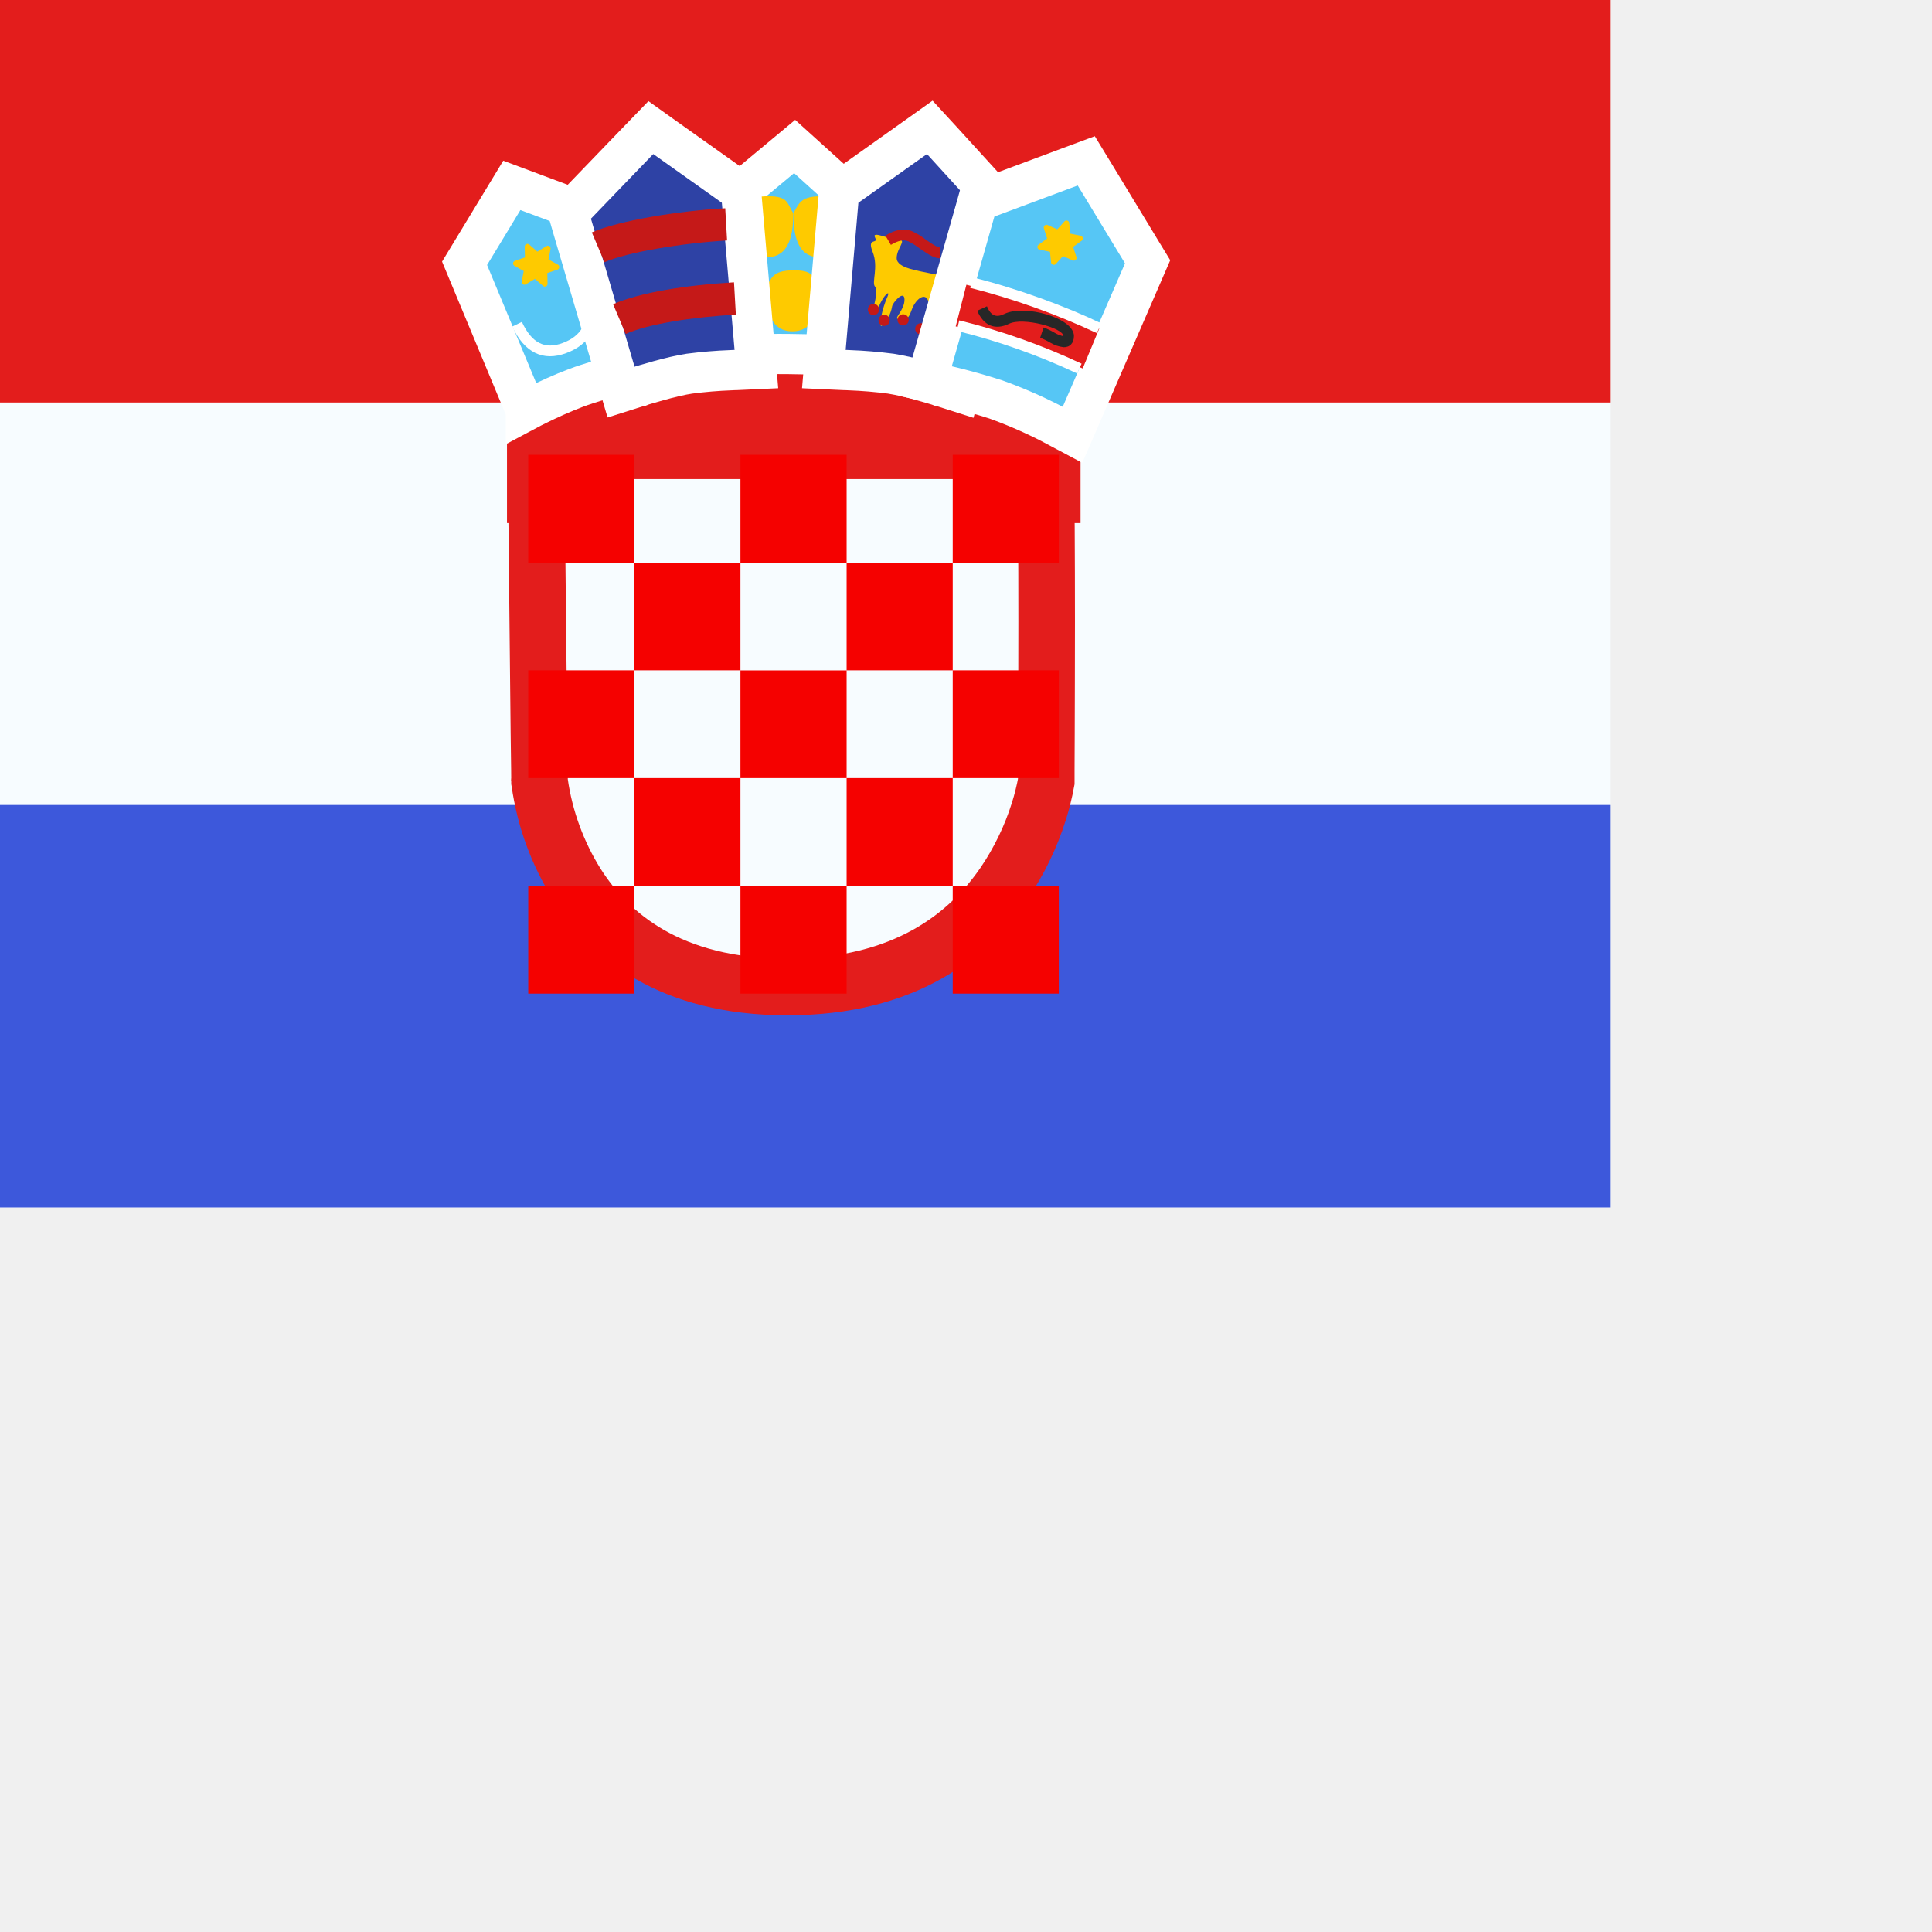
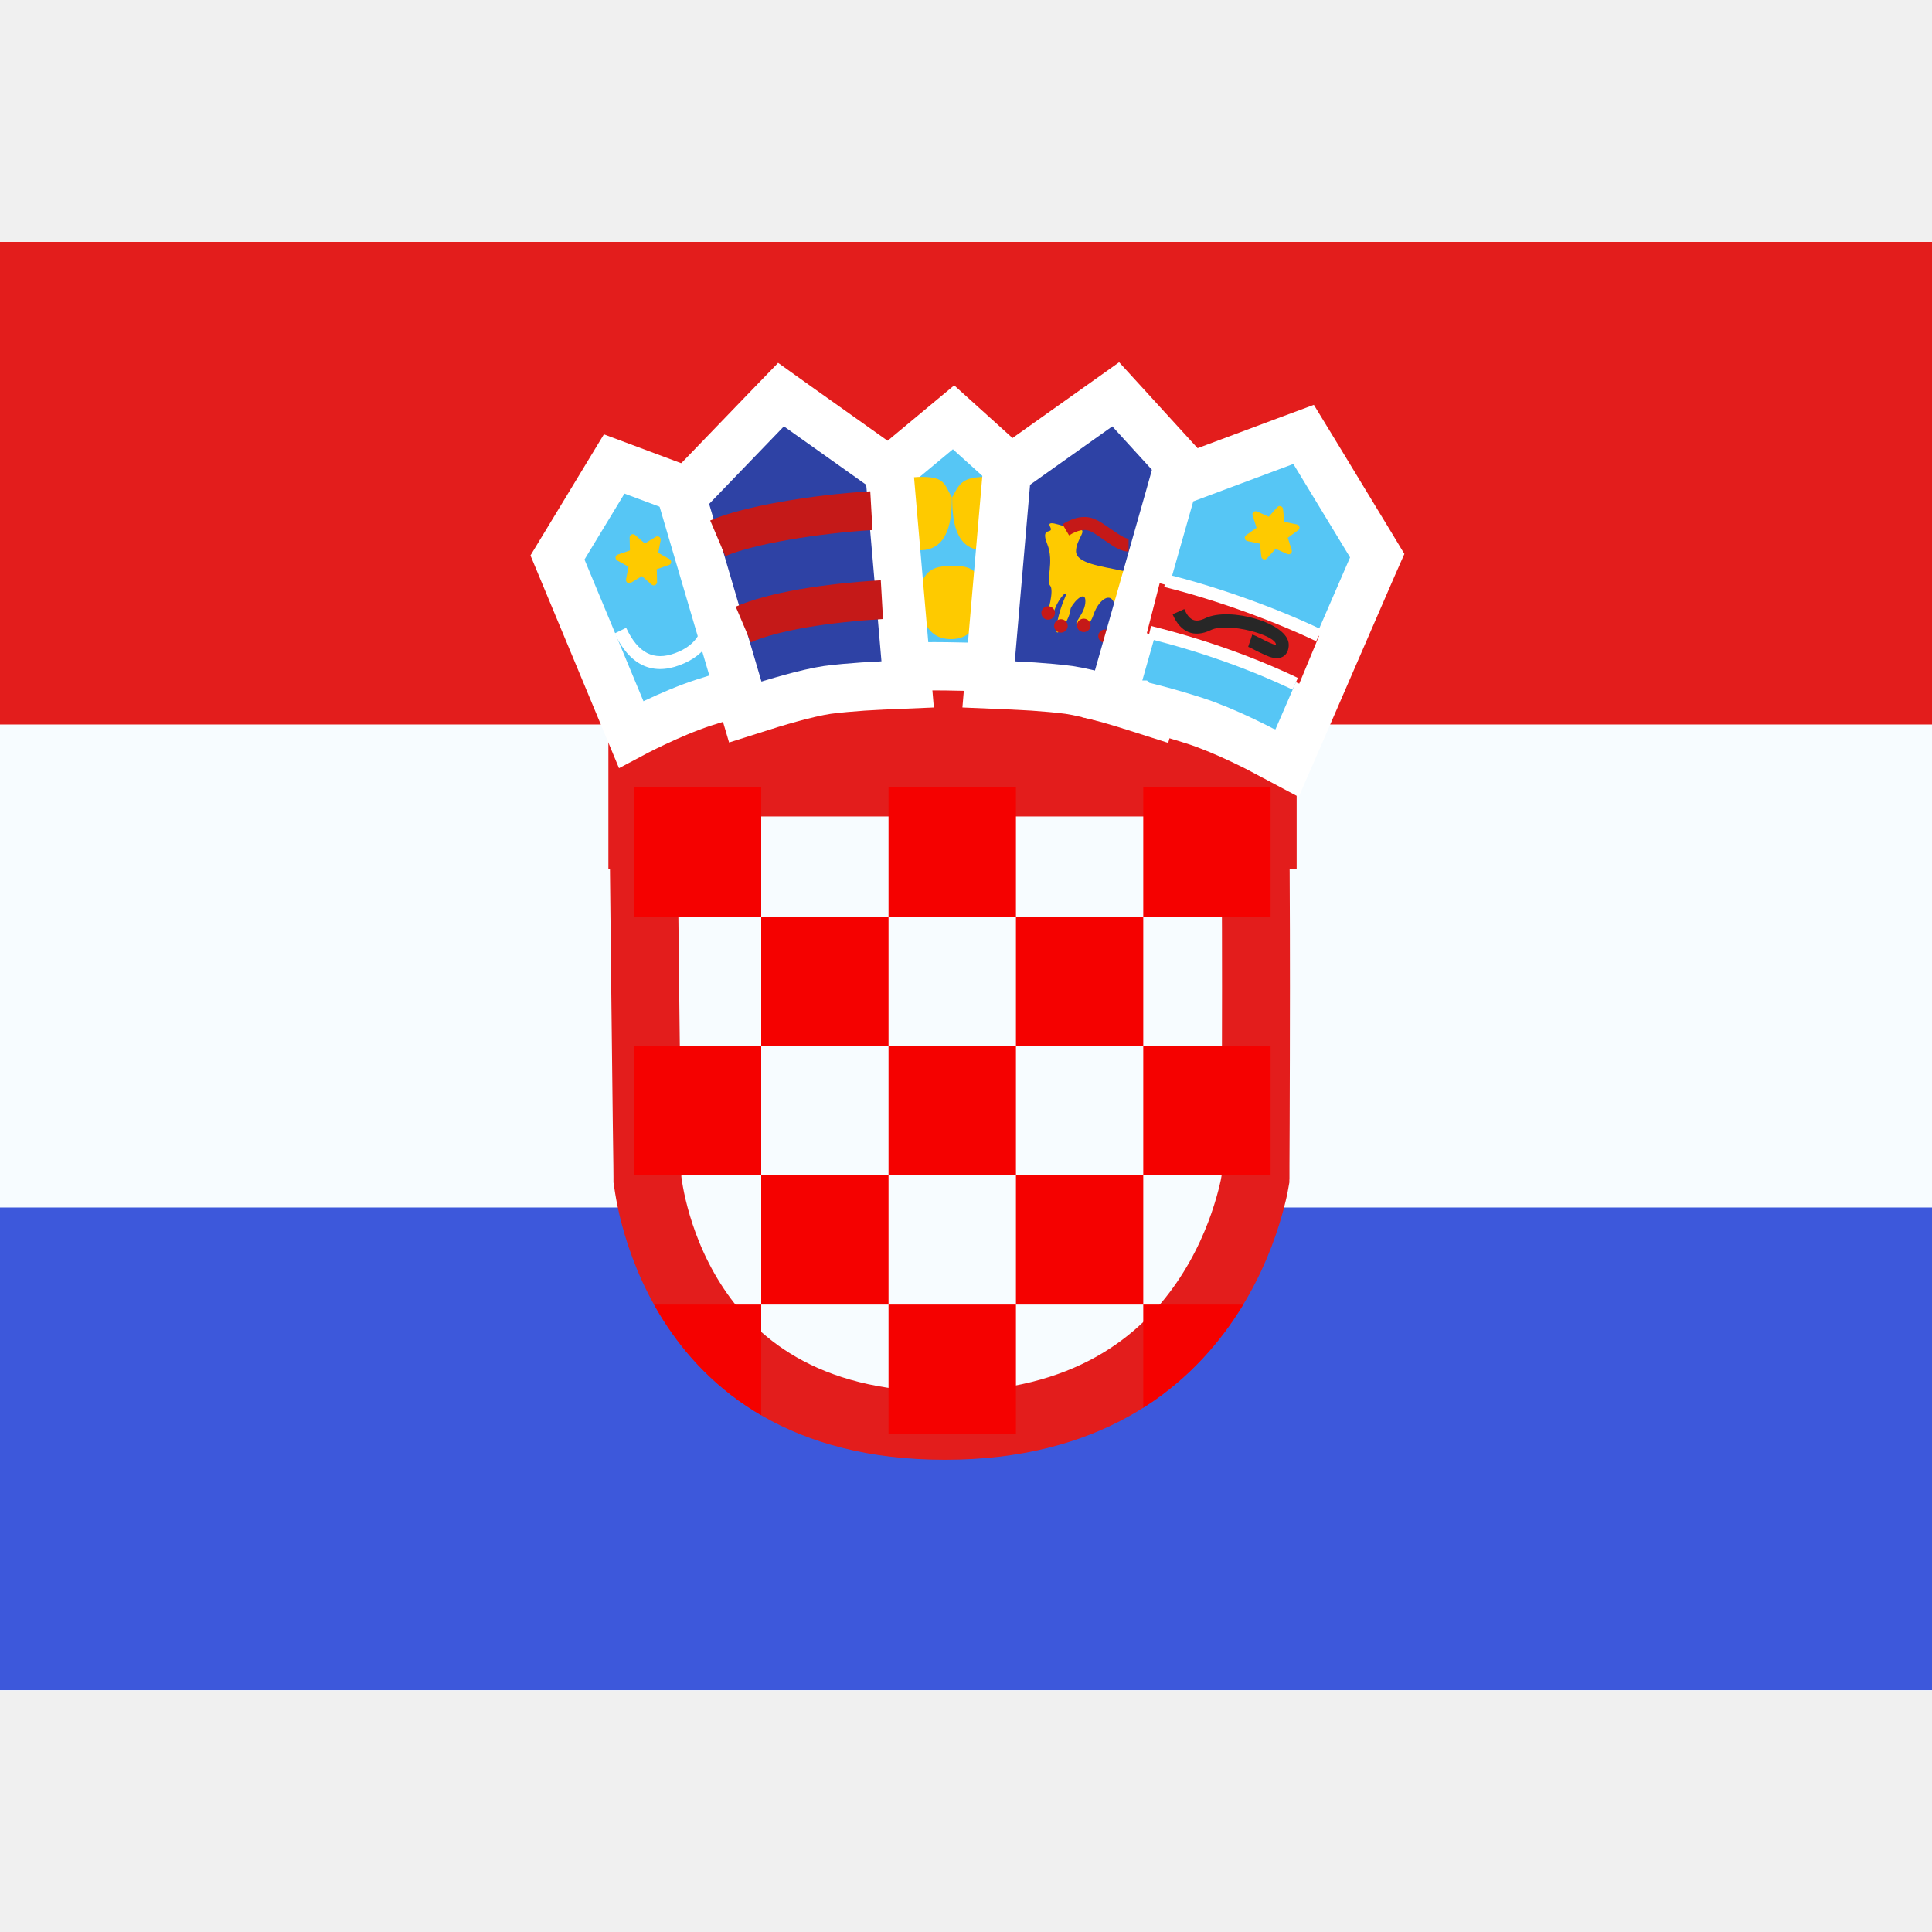
- <svg xmlns="http://www.w3.org/2000/svg" width="24" height="24" viewbox="0 0 20 15" fill="none">
-   <g mask="url(#HR_-_Croatia_(Hrvatska)__a)">
-     <path fill-rule="evenodd" clip-rule="evenodd" d="M0 0v15h20V0H0z" fill="#F7FCFF" />
-     <g mask="url(#HR_-_Croatia_(Hrvatska)__b)">
-       <path fill-rule="evenodd" clip-rule="evenodd" d="M0 0v5h20V0H0z" fill="#E31D1C" />
-       <path fill-rule="evenodd" clip-rule="evenodd" d="M0 10v5h20v-5H0z" fill="#3D58DB" />
-       <path fill="#E31D1C" d="M6.298 3.998h7.125v2.5H6.298z" />
-       <path d="M6.658 5.6h6.33c.01.48.014 1.319.014 2.126 0 .521-.002 1.023-.003 1.394l-.002.446v.144a3.071 3.071 0 01-.092.37 3.428 3.428 0 01-.433.895c-.434.634-1.222 1.286-2.69 1.286s-2.218-.651-2.617-1.279a3.23 3.23 0 01-.461-1.261l-.002-.011v-.03l-.001-.122-.006-.443A2267.225 2267.225 0 016.658 5.6zM6.7 9.7c0-.001 0-.001 0 0h0z" fill="#F7FCFF" stroke="#E31D1C" stroke-width=".703" />
-       <g mask="url(#HR_-_Croatia_(Hrvatska)__c)">
-         <path fill-rule="evenodd" clip-rule="evenodd" d="M6.562 5.65H7.88v1.339H6.562v-1.34zm2.636 1.339H7.88v1.338H6.562v1.339H7.88v1.339H6.562v1.338H7.88v-1.338h1.318v1.338h1.319v-1.338h1.318v1.338h1.318v-1.338h-1.318V9.666h1.318V8.327h-1.318V6.99h1.318V5.65h-1.318v1.34h-1.318V5.65H9.198v1.34zm0 1.338V6.99h1.319v1.338H9.198zm0 1.339V8.327H7.88v1.339h1.318zm1.319 0v1.339H9.198V9.666h1.319zm0 0V8.327h1.318v1.339h-1.318z" fill="#F50100" />
+ <svg xmlns="http://www.w3.org/2000/svg" width="24" height="24" viewbox="0 0 20 15" viewBox="0 0 20 15" fill="none">
+   <g clip-path="url(#clip0_270_60953)">
+     <rect width="20" height="15" fill="white" />
+     <path fill-rule="evenodd" clip-rule="evenodd" d="M0 0V15H20V0H0Z" fill="#F7FCFF" />
+     <mask id="mask0_270_60953" style="mask-type:luminance" maskUnits="userSpaceOnUse" x="0" y="0" width="20" height="15">
+       <path fill-rule="evenodd" clip-rule="evenodd" d="M0 0V15H20V0H0Z" fill="white" />
+     </mask>
+     <g mask="url(#mask0_270_60953)">
+       <path fill-rule="evenodd" clip-rule="evenodd" d="M0 0V5H20V0H0Z" fill="#E31D1C" />
+       <path fill-rule="evenodd" clip-rule="evenodd" d="M0 10V15H20V10H0Z" fill="#3D58DB" />
+       <rect x="6.298" y="3.998" width="7.125" height="2.5" fill="#E31D1C" />
+       <path d="M6.658 5.6H12.988C12.999 6.08 13.002 6.919 13.002 7.726C13.002 8.247 13 8.749 12.999 9.12L12.997 9.566L12.997 9.69L12.996 9.707L12.996 9.709C12.993 9.726 12.989 9.752 12.982 9.787C12.967 9.855 12.943 9.956 12.904 10.079C12.827 10.325 12.694 10.65 12.472 10.974C12.038 11.608 11.25 12.26 9.781 12.26C8.314 12.26 7.564 11.609 7.165 10.981C6.96 10.659 6.843 10.334 6.778 10.089C6.745 9.966 6.726 9.865 6.715 9.797C6.709 9.762 6.706 9.736 6.704 9.72L6.702 9.709L6.702 9.681L6.701 9.559L6.695 9.116C6.691 8.747 6.685 8.247 6.679 7.728C6.67 6.934 6.661 6.096 6.658 5.6ZM6.701 9.699C6.701 9.699 6.701 9.699 6.701 9.699L6.701 9.699Z" fill="#F7FCFF" stroke="#E31D1C" stroke-width="0.703" />
+       <mask id="mask1_270_60953" style="mask-type:luminance" maskUnits="userSpaceOnUse" x="6" y="5" width="8" height="8">
+         <path d="M6.658 5.6H12.988C12.999 6.08 13.002 6.919 13.002 7.726C13.002 8.247 13 8.749 12.999 9.12L12.997 9.566L12.997 9.69L12.996 9.707L12.996 9.709C12.993 9.726 12.989 9.752 12.982 9.787C12.967 9.855 12.943 9.956 12.904 10.079C12.827 10.325 12.694 10.65 12.472 10.974C12.038 11.608 11.25 12.26 9.781 12.26C8.314 12.26 7.564 11.609 7.165 10.981C6.96 10.659 6.843 10.334 6.778 10.089C6.745 9.966 6.726 9.865 6.715 9.797C6.709 9.762 6.706 9.736 6.704 9.72L6.702 9.709L6.702 9.681L6.701 9.559L6.695 9.116C6.691 8.747 6.685 8.247 6.679 7.728C6.67 6.934 6.661 6.096 6.658 5.6ZM6.701 9.699C6.701 9.699 6.701 9.699 6.701 9.699L6.701 9.699Z" fill="white" stroke="white" stroke-width="0.703" />
+       </mask>
+       <g mask="url(#mask1_270_60953)">
+         <path fill-rule="evenodd" clip-rule="evenodd" d="M6.562 5.65H7.88V6.989H6.562V5.65ZM9.198 6.989H7.88V8.327H6.562V9.666L7.88 9.666V11.005H6.562V12.343H7.88V11.005H9.198V12.343H10.517V11.005H11.835V12.343H13.153V11.005H11.835V9.666L13.153 9.666V8.327H11.835V6.989H13.153V5.65H11.835V6.989H10.517V5.65H9.198V6.989ZM9.198 8.327V6.989H10.517V8.327H9.198ZM9.198 9.666V8.327H7.88V9.666H9.198ZM10.517 9.666V11.005H9.198V9.666H10.517ZM10.517 9.666V8.327H11.835V9.666H10.517Z" fill="#F50100" />
      </g>
-       <path fill-rule="evenodd" clip-rule="evenodd" d="M6.533 5.102s.408-.218.756-.33c.348-.113.622-.174.622-.174L7.394 2.69l-1.036-.387-.587.968.762 1.83z" fill="#56C6F5" stroke="#fff" stroke-width=".5" />
-       <path d="M6.363 4.057l.12-.058c.122.263.284.345.507.262.227-.085.32-.245.286-.5l.131-.016c.04.315-.086.535-.372.641-.29.109-.521-.007-.672-.33z" fill="#fff" />
-       <path fill-rule="evenodd" clip-rule="evenodd" d="M6.645 3.464l-.114.069a.034.034 0 01-.05-.036l.025-.13-.116-.065a.034.034 0 01.005-.061l.126-.043-.003-.133c0-.03.034-.046.057-.027l.1.088.114-.069a.034.034 0 01.05.036l-.025.13.116.064a.034.034 0 01-.005.062l-.126.043.003.133c0 .03-.034.046-.057.026l-.1-.087z" fill="#FECA00" />
-       <path fill-rule="evenodd" clip-rule="evenodd" d="M9.088 4.422s.348-.03.713-.024c.365.008.675.01.675.01l.178-1.88-.783-.708-.87.724.087 1.878z" fill="#56C6F5" stroke="#fff" stroke-width=".5" />
-       <path fill-rule="evenodd" clip-rule="evenodd" d="M9.844 4.116c.301 0 .33-.326.33-.548-.077-.123-.061-.21-.308-.21-.248 0-.276.074-.348.21 0 .222.024.548.326.548zm.339-.92c.302 0 .33-.326.33-.548-.077-.123-.061-.21-.308-.21s-.275.074-.348.21c0 .222.025.548.326.548zm-.659 0c.301 0 .33-.326.33-.548-.077-.123-.061-.21-.308-.21s-.276.074-.348.21c0 .222.024.548.326.548z" fill="#FECA00" />
-       <path d="M7.643 4.627l.072.244.243-.077h.004l.012-.005.047-.014a7.37 7.37 0 01.16-.046c.13-.036.279-.072.383-.087a5.6 5.6 0 01.514-.043l.042-.002h.014l.262-.012-.022-.26-.158-1.828-.01-.115-.094-.067-.852-.605-.175-.125-.15.155-.774.803-.1.104.04.14.542 1.84z" fill="#2E42A5" stroke="#fff" stroke-width=".5" />
-       <g mask="url(#HR_-_Croatia_(Hrvatska)__d)" fill="#C51918">
-         <path d="M7.773 4.149l-.157-.37c.336-.146.904-.237 1.502-.272l.023.401c-.555.033-1.081.115-1.368.24zm-.264-.892l-.157-.37c.336-.146 1.059-.266 1.657-.3l.023.4c-.556.033-1.236.144-1.523.27z" />
+       <path fill-rule="evenodd" clip-rule="evenodd" d="M6.533 5.102C6.533 5.102 6.941 4.884 7.289 4.772C7.637 4.659 7.911 4.598 7.911 4.598L7.394 2.69L6.358 2.303L5.771 3.271L6.533 5.102Z" fill="#56C6F5" stroke="white" stroke-width="0.5" />
+       <path d="M6.363 4.057L6.482 3.999C6.605 4.262 6.767 4.344 6.99 4.261C7.217 4.176 7.309 4.016 7.276 3.762L7.407 3.745C7.448 4.06 7.321 4.28 7.035 4.386C6.745 4.495 6.514 4.379 6.363 4.057Z" fill="white" />
+       <path fill-rule="evenodd" clip-rule="evenodd" d="M6.645 3.464L6.531 3.533C6.506 3.548 6.475 3.526 6.481 3.497L6.506 3.366L6.39 3.302C6.364 3.288 6.367 3.25 6.395 3.241L6.521 3.198L6.518 3.065C6.518 3.035 6.552 3.019 6.575 3.038L6.675 3.126L6.789 3.057C6.814 3.042 6.845 3.064 6.839 3.093L6.814 3.223L6.93 3.287C6.956 3.302 6.953 3.34 6.925 3.349L6.799 3.392L6.802 3.525C6.802 3.555 6.768 3.571 6.745 3.551L6.645 3.464Z" fill="#FECA00" />
+       <path fill-rule="evenodd" clip-rule="evenodd" d="M9.088 4.422C9.088 4.422 9.436 4.391 9.801 4.398C10.166 4.406 10.476 4.408 10.476 4.408L10.654 2.527L9.871 1.82L9.001 2.544L9.088 4.422Z" fill="#56C6F5" stroke="white" stroke-width="0.5" />
+       <path fill-rule="evenodd" clip-rule="evenodd" d="M9.844 4.116C10.145 4.116 10.174 3.79 10.174 3.568C10.097 3.445 10.113 3.357 9.866 3.357C9.618 3.357 9.59 3.432 9.518 3.568C9.518 3.79 9.542 4.116 9.844 4.116Z" fill="#FECA00" />
+       <path fill-rule="evenodd" clip-rule="evenodd" d="M10.183 3.196C10.485 3.196 10.514 2.87 10.514 2.648C10.436 2.525 10.452 2.437 10.205 2.437C9.958 2.437 9.93 2.512 9.857 2.648C9.857 2.87 9.882 3.196 10.183 3.196Z" fill="#FECA00" />
+       <path fill-rule="evenodd" clip-rule="evenodd" d="M9.524 3.196C9.825 3.196 9.854 2.87 9.854 2.648C9.777 2.525 9.793 2.437 9.546 2.437C9.299 2.437 9.27 2.512 9.198 2.648C9.198 2.87 9.222 3.196 9.524 3.196Z" fill="#FECA00" />
+       <path d="M7.643 4.627L7.715 4.871L7.958 4.794L7.958 4.794L7.958 4.794L7.958 4.794L7.959 4.794L7.962 4.793L7.974 4.789L8.021 4.775C8.062 4.763 8.118 4.746 8.181 4.729C8.311 4.693 8.46 4.657 8.564 4.642C8.676 4.627 8.818 4.615 8.934 4.607C8.992 4.603 9.043 4.601 9.078 4.599L9.12 4.597L9.131 4.596L9.134 4.596L9.135 4.596L9.135 4.596H9.135L9.135 4.596L9.135 4.596L9.396 4.585L9.374 4.325L9.216 2.497L9.206 2.382L9.112 2.315L8.26 1.71L8.085 1.585L7.935 1.74L7.161 2.543L7.06 2.647L7.101 2.787L7.643 4.627Z" fill="#2E42A5" stroke="white" stroke-width="0.5" />
+       <mask id="mask2_270_60953" style="mask-type:luminance" maskUnits="userSpaceOnUse" x="6" y="1" width="4" height="5">
+         <path d="M7.643 4.627L7.715 4.871L7.958 4.794L7.958 4.794L7.958 4.794L7.958 4.794L7.959 4.794L7.962 4.793L7.974 4.789L8.021 4.775C8.062 4.763 8.118 4.746 8.181 4.729C8.311 4.693 8.46 4.657 8.564 4.642C8.676 4.627 8.818 4.615 8.934 4.607C8.992 4.603 9.043 4.601 9.078 4.599L9.12 4.597L9.131 4.596L9.134 4.596L9.135 4.596L9.135 4.596H9.135L9.135 4.596L9.135 4.596L9.396 4.585L9.374 4.325L9.216 2.497L9.206 2.382L9.112 2.315L8.26 1.71L8.085 1.585L7.935 1.74L7.161 2.543L7.06 2.647L7.101 2.787L7.643 4.627Z" fill="white" stroke="white" stroke-width="0.5" />
+       </mask>
+       <g mask="url(#mask2_270_60953)">
+         <path d="M7.773 4.149L7.616 3.78C7.952 3.633 8.52 3.542 9.118 3.507L9.141 3.908C8.586 3.941 8.06 4.023 7.773 4.149Z" fill="#C51918" />
+         <path d="M7.509 3.257L7.352 2.888C7.688 2.741 8.411 2.621 9.009 2.586L9.032 2.987C8.476 3.02 7.796 3.131 7.509 3.257Z" fill="#C51918" />
      </g>
-       <path d="M11.988 4.621l-.068.252-.248-.079h0-.004l-.013-.005-.047-.014a7.505 7.505 0 00-.16-.046 3.4 3.4 0 00-.382-.087 5.604 5.604 0 00-.515-.043l-.042-.002h-.013 0-.001 0l-.261-.012.022-.26.158-1.828.01-.115.094-.067.852-.605.18-.128.15.163.729.8.092.1-.035.133-.498 1.843z" fill="#2E42A5" stroke="#fff" stroke-width=".5" />
-       <g mask="url(#HR_-_Croatia_(Hrvatska)__e)" fill-rule="evenodd" clip-rule="evenodd">
-         <path d="M11.499 4.042s.183-.103.21-.275c.026-.173.31-.385.168-.36-.142.026-.06.045-.266 0-.206-.045-.472-.074-.472-.201 0-.126.132-.227.024-.227-.108 0-.34-.12-.293-.028.047.091-.106-.012-.03.178.077.19-.016.381.03.432.047.05-.03.297-.03.297s.028.092.077-.046c.05-.137.157-.233.103-.116-.053.116-.122.394-.06.346a.434.434 0 00.121-.23c0-.045.155-.224.155-.089s-.146.241-.073.241c.072 0 .113.029.159-.106s.157-.224.202-.135c.046.09.036.085-.025.202s0 .117 0 .117z" fill="#FECA00" />
-         <path d="M11.067 3.042l-.068-.115c.122-.076.235-.096.334-.053a.82.82 0 01.167.103l.012.008c.092.064.14.09.17.09v.134c-.068 0-.127-.032-.245-.114l-.012-.008a.818.818 0 00-.143-.09c-.055-.023-.125-.01-.215.045zm-.216.873a.07.07 0 00.07-.07.07.07 0 00-.07-.07.07.07 0 00-.07.07c0 .039.03.07.07.07zm.202.064a.07.07 0 01-.07.07.07.07 0 01-.07-.07.07.07 0 01.07-.07.07.07 0 01.07.07zm.166.064a.07.07 0 00.07-.07.07.07 0 00-.07-.069.07.07 0 00-.07.07c0 .038.031.07.07.07zm.29.042a.07.07 0 01-.07.07.07.07 0 01-.07-.07.07.07 0 01.07-.07.07.07 0 01.07.07z" fill="#C51918" />
+       <path d="M11.988 4.621L11.92 4.873L11.672 4.794L11.672 4.794L11.672 4.794L11.671 4.794L11.671 4.794L11.668 4.793L11.655 4.789L11.608 4.775C11.568 4.763 11.512 4.746 11.449 4.729C11.318 4.693 11.17 4.657 11.066 4.642C10.954 4.627 10.812 4.615 10.695 4.607C10.637 4.603 10.587 4.601 10.551 4.599L10.509 4.597L10.498 4.596L10.496 4.596L10.495 4.596L10.495 4.596H10.495L10.495 4.596L10.495 4.596L10.234 4.585L10.256 4.325L10.414 2.497L10.424 2.382L10.518 2.315L11.37 1.71L11.55 1.582L11.699 1.745L12.429 2.545L12.521 2.646L12.486 2.778L11.988 4.621Z" fill="#2E42A5" stroke="white" stroke-width="0.5" />
+       <mask id="mask3_270_60953" style="mask-type:luminance" maskUnits="userSpaceOnUse" x="9" y="1" width="4" height="5">
+         <path d="M11.988 4.621L11.92 4.873L11.672 4.794L11.672 4.794L11.672 4.794L11.671 4.794L11.671 4.794L11.668 4.793L11.655 4.789L11.608 4.775C11.568 4.763 11.512 4.746 11.449 4.729C11.318 4.693 11.17 4.657 11.066 4.642C10.954 4.627 10.812 4.615 10.695 4.607C10.637 4.603 10.587 4.601 10.551 4.599L10.509 4.597L10.498 4.596L10.496 4.596L10.495 4.596L10.495 4.596H10.495L10.495 4.596L10.495 4.596L10.234 4.585L10.256 4.325L10.414 2.497L10.424 2.382L10.518 2.315L11.37 1.71L11.55 1.582L11.699 1.745L12.429 2.545L12.521 2.646L12.486 2.778L11.988 4.621Z" fill="white" stroke="white" stroke-width="0.5" />
+       </mask>
+       <g mask="url(#mask3_270_60953)">
+         <path fill-rule="evenodd" clip-rule="evenodd" d="M11.499 4.042C11.499 4.042 11.682 3.939 11.709 3.767C11.735 3.594 12.02 3.382 11.877 3.407C11.735 3.433 11.817 3.452 11.611 3.407C11.405 3.362 11.139 3.333 11.139 3.206C11.139 3.08 11.271 2.979 11.163 2.979C11.055 2.979 10.824 2.859 10.87 2.951C10.917 3.042 10.764 2.939 10.84 3.129C10.917 3.319 10.824 3.51 10.87 3.561C10.917 3.611 10.84 3.858 10.84 3.858C10.84 3.858 10.868 3.95 10.917 3.812C10.966 3.675 11.074 3.579 11.02 3.696C10.966 3.812 10.898 4.09 10.959 4.042C11.02 3.993 11.081 3.858 11.081 3.812C11.081 3.767 11.236 3.588 11.236 3.723C11.236 3.858 11.09 3.964 11.163 3.964C11.236 3.964 11.276 3.993 11.322 3.858C11.368 3.723 11.479 3.634 11.524 3.723C11.569 3.812 11.559 3.808 11.499 3.925C11.438 4.042 11.499 4.042 11.499 4.042Z" fill="#FECA00" />
+         <path fill-rule="evenodd" clip-rule="evenodd" d="M11.067 3.042L10.999 2.927C11.121 2.851 11.234 2.831 11.333 2.874C11.378 2.893 11.412 2.915 11.5 2.977L11.512 2.985C11.604 3.049 11.653 3.076 11.683 3.076V3.209C11.614 3.209 11.555 3.177 11.437 3.095L11.425 3.087C11.346 3.031 11.315 3.011 11.282 2.997C11.227 2.974 11.157 2.986 11.067 3.042ZM10.851 3.915C10.889 3.915 10.921 3.884 10.921 3.845C10.921 3.807 10.889 3.776 10.851 3.776C10.812 3.776 10.78 3.807 10.78 3.845C10.78 3.884 10.812 3.915 10.851 3.915ZM11.053 3.979C11.053 4.017 11.021 4.049 10.982 4.049C10.944 4.049 10.912 4.017 10.912 3.979C10.912 3.941 10.944 3.91 10.982 3.91C11.021 3.91 11.053 3.941 11.053 3.979ZM11.219 4.043C11.258 4.043 11.29 4.012 11.29 3.974C11.29 3.936 11.258 3.904 11.219 3.904C11.18 3.904 11.149 3.936 11.149 3.974C11.149 4.012 11.18 4.043 11.219 4.043ZM11.51 4.085C11.51 4.123 11.478 4.154 11.44 4.154C11.401 4.154 11.369 4.123 11.369 4.085C11.369 4.047 11.401 4.016 11.44 4.016C11.478 4.016 11.51 4.047 11.51 4.085Z" fill="#C51918" />
      </g>
-       <path d="M13.431 5.154l-.108.248-.239-.127h0l-.003-.002-.013-.007a5.813 5.813 0 00-.698-.304 8.06 8.06 0 00-.556-.157l-.034-.008-.008-.002h-.002 0l-.26-.058.073-.255.529-1.86.034-.121.119-.045L13.3 2.07l.194-.072.108.177.587.967.067.11-.052.12-.774 1.783z" fill="#56C6F5" stroke="#fff" stroke-width=".5" />
-       <g mask="url(#HR_-_Croatia_(Hrvatska)__f)">
-         <path fill-rule="evenodd" clip-rule="evenodd" d="M13.205 3.18l-.09.1a.034.034 0 01-.058-.02l-.014-.132-.13-.027a.034.034 0 01-.013-.06l.108-.078-.041-.127a.034.034 0 01.046-.041l.121.054.089-.099a.034.034 0 01.059.02l.013.132.13.027a.034.034 0 01.013.06l-.107.078.041.127a.034.034 0 01-.046.041l-.121-.054z" fill="#FECA00" />
-         <path d="M11.872 4.055l.133-.518c.588.155 1.2.354 1.65.546l-.205.494a12.27 12.27 0 00-1.578-.522z" fill="#E31D1C" />
-         <path d="M12.052 3.576l.031-.13c.564.14 1.163.363 1.598.571l-.056.121a8.832 8.832 0 00-1.573-.562zm-.167.534l.031-.13a8.11 8.11 0 011.52.538l-.056.121a7.981 7.981 0 00-1.495-.529z" fill="#fff" />
-         <path d="M12.14 3.86l.12-.055c.05.119.114.145.219.094.247-.12.862.048.862.275 0 .088-.051.142-.13.139a.413.413 0 01-.16-.054.82.82 0 00-.13-.063l.043-.128a.852.852 0 01.144.07.341.341 0 00.109.04c.001 0-.008.01-.008-.004 0-.1-.5-.237-.674-.152-.174.084-.316.025-.396-.163z" fill="#272727" />
+       <path d="M13.431 5.154L13.323 5.402L13.084 5.275L13.084 5.275L13.084 5.275L13.084 5.275L13.084 5.275L13.084 5.274L13.081 5.273L13.068 5.266C13.057 5.26 13.04 5.252 13.02 5.241C12.978 5.22 12.918 5.19 12.848 5.157C12.706 5.09 12.528 5.013 12.37 4.962C12.201 4.908 12.05 4.865 11.941 4.837C11.887 4.823 11.843 4.812 11.814 4.805L11.78 4.797L11.771 4.795L11.77 4.794L11.769 4.794L11.769 4.794L11.769 4.794L11.769 4.794L11.769 4.794L11.511 4.737L11.583 4.482L12.112 2.622L12.146 2.501L12.265 2.456L13.301 2.069L13.495 1.997L13.603 2.174L14.19 3.141L14.257 3.252L14.205 3.37L13.431 5.154Z" fill="#56C6F5" stroke="white" stroke-width="0.5" />
+       <mask id="mask4_270_60953" style="mask-type:luminance" maskUnits="userSpaceOnUse" x="11" y="1" width="4" height="5">
+         <path d="M13.431 5.154L13.323 5.402L13.084 5.275L13.084 5.275L13.084 5.275L13.084 5.275L13.084 5.275L13.084 5.274L13.081 5.273L13.068 5.266C13.057 5.26 13.04 5.252 13.02 5.241C12.978 5.22 12.918 5.19 12.848 5.157C12.706 5.09 12.528 5.013 12.37 4.962C12.201 4.908 12.05 4.865 11.941 4.837C11.887 4.823 11.843 4.812 11.814 4.805L11.78 4.797L11.771 4.795L11.77 4.794L11.769 4.794L11.769 4.794L11.769 4.794L11.769 4.794L11.769 4.794L11.511 4.737L11.583 4.482L12.112 2.622L12.146 2.501L12.265 2.456L13.301 2.069L13.495 1.997L13.603 2.174L14.19 3.141L14.257 3.252L14.205 3.37L13.431 5.154Z" fill="white" stroke="white" stroke-width="0.5" />
+       </mask>
+       <g mask="url(#mask4_270_60953)">
+         <path fill-rule="evenodd" clip-rule="evenodd" d="M13.205 3.181L13.116 3.28C13.096 3.302 13.06 3.29 13.057 3.261L13.043 3.128L12.913 3.101C12.884 3.095 12.876 3.058 12.9 3.04L13.008 2.963L12.967 2.836C12.957 2.808 12.986 2.783 13.013 2.795L13.134 2.849L13.223 2.75C13.242 2.728 13.279 2.74 13.282 2.769L13.295 2.902L13.426 2.929C13.454 2.935 13.462 2.972 13.438 2.989L13.331 3.067L13.372 3.194C13.381 3.222 13.353 3.247 13.326 3.235L13.205 3.181Z" fill="#FECA00" />
+         <path d="M11.872 4.055L12.005 3.537C12.593 3.692 13.206 3.891 13.655 4.083L13.45 4.577C13.026 4.395 12.437 4.204 11.872 4.055Z" fill="#E31D1C" />
+         <path d="M12.052 3.576L12.083 3.446C12.647 3.586 13.246 3.809 13.681 4.017L13.625 4.138C13.198 3.934 12.607 3.714 12.052 3.576Z" fill="white" />
+         <path d="M11.885 4.11L11.916 3.98C12.48 4.12 13.001 4.31 13.436 4.518L13.38 4.639C12.953 4.435 12.44 4.248 11.885 4.11Z" fill="white" />
+         <path d="M12.139 3.859L12.26 3.805C12.311 3.924 12.374 3.95 12.479 3.899C12.726 3.779 13.341 3.947 13.341 4.174C13.341 4.262 13.29 4.316 13.211 4.313C13.167 4.311 13.12 4.294 13.051 4.259C13.042 4.255 13.037 4.252 13.023 4.246C12.947 4.207 12.941 4.204 12.921 4.196L12.964 4.068C12.992 4.079 12.997 4.081 13.082 4.124C13.095 4.131 13.1 4.133 13.108 4.137C13.161 4.163 13.197 4.177 13.217 4.177C13.218 4.178 13.209 4.187 13.209 4.174C13.209 4.074 12.709 3.937 12.535 4.022C12.361 4.106 12.219 4.047 12.139 3.859Z" fill="#272727" />
      </g>
    </g>
  </g>
+   <defs>
+     <clipPath id="clip0_270_60953">
+       <rect width="20" height="15" fill="white" />
+     </clipPath>
+   </defs>
</svg>
